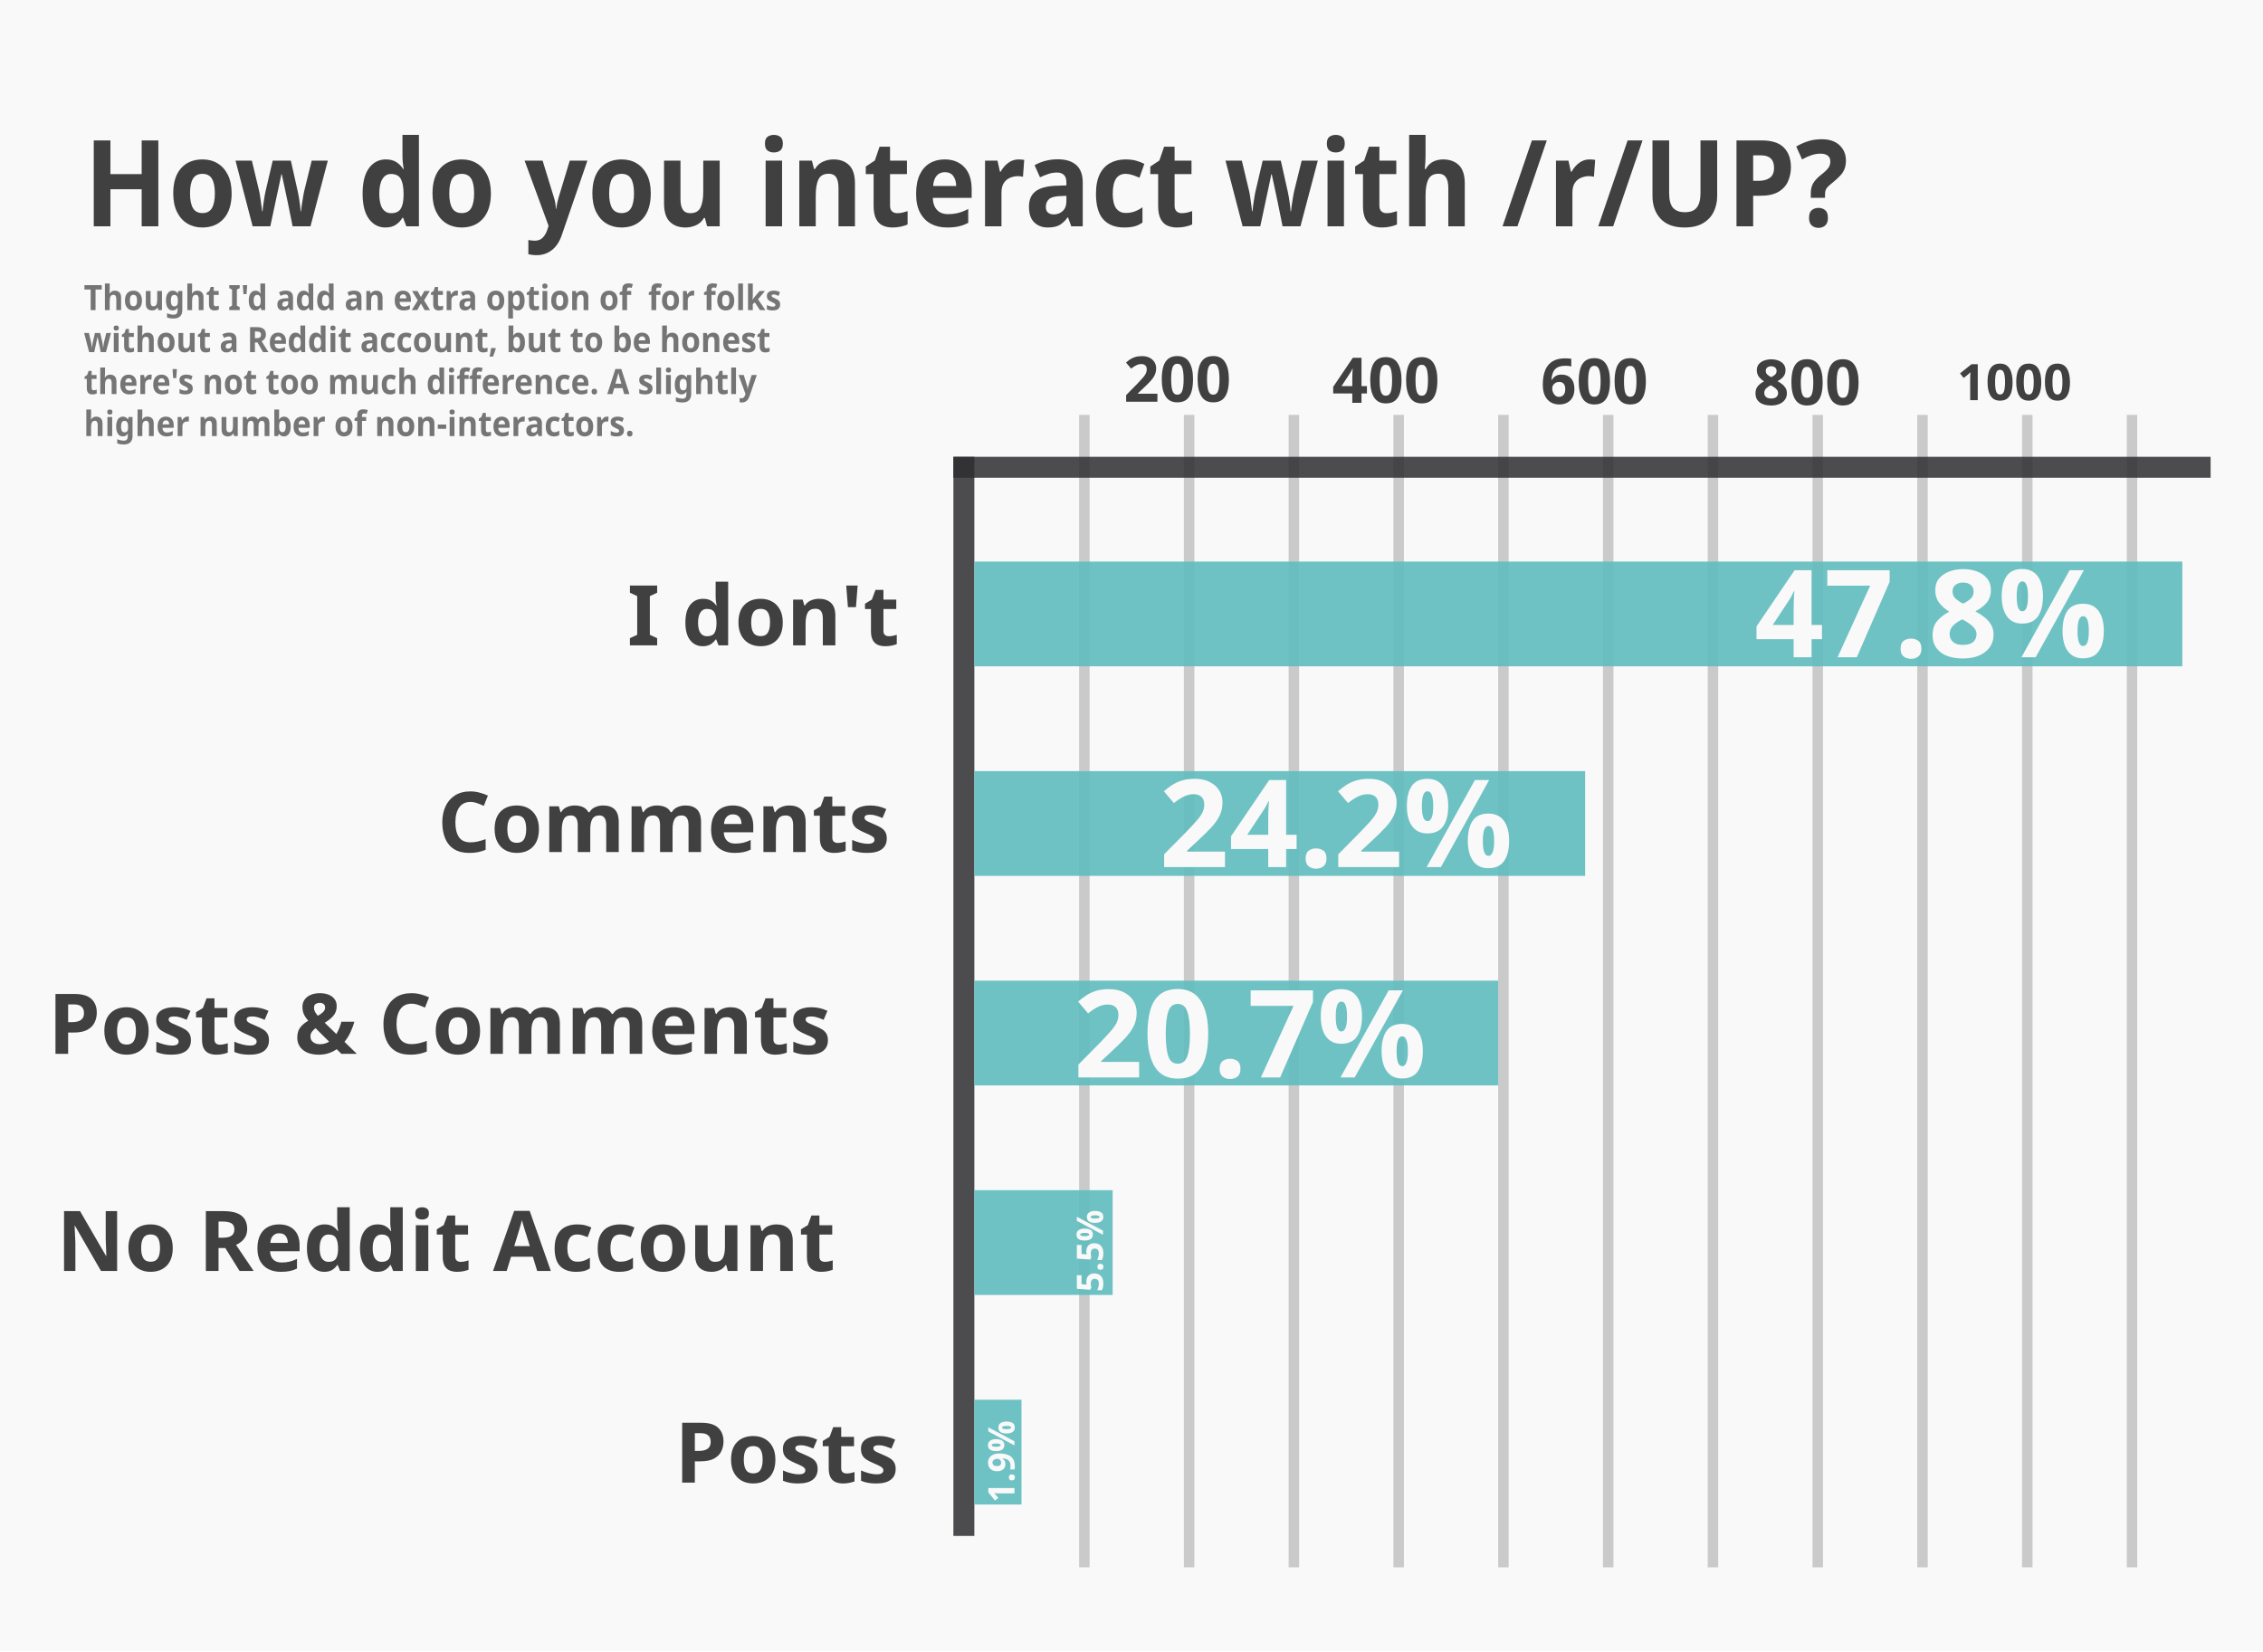
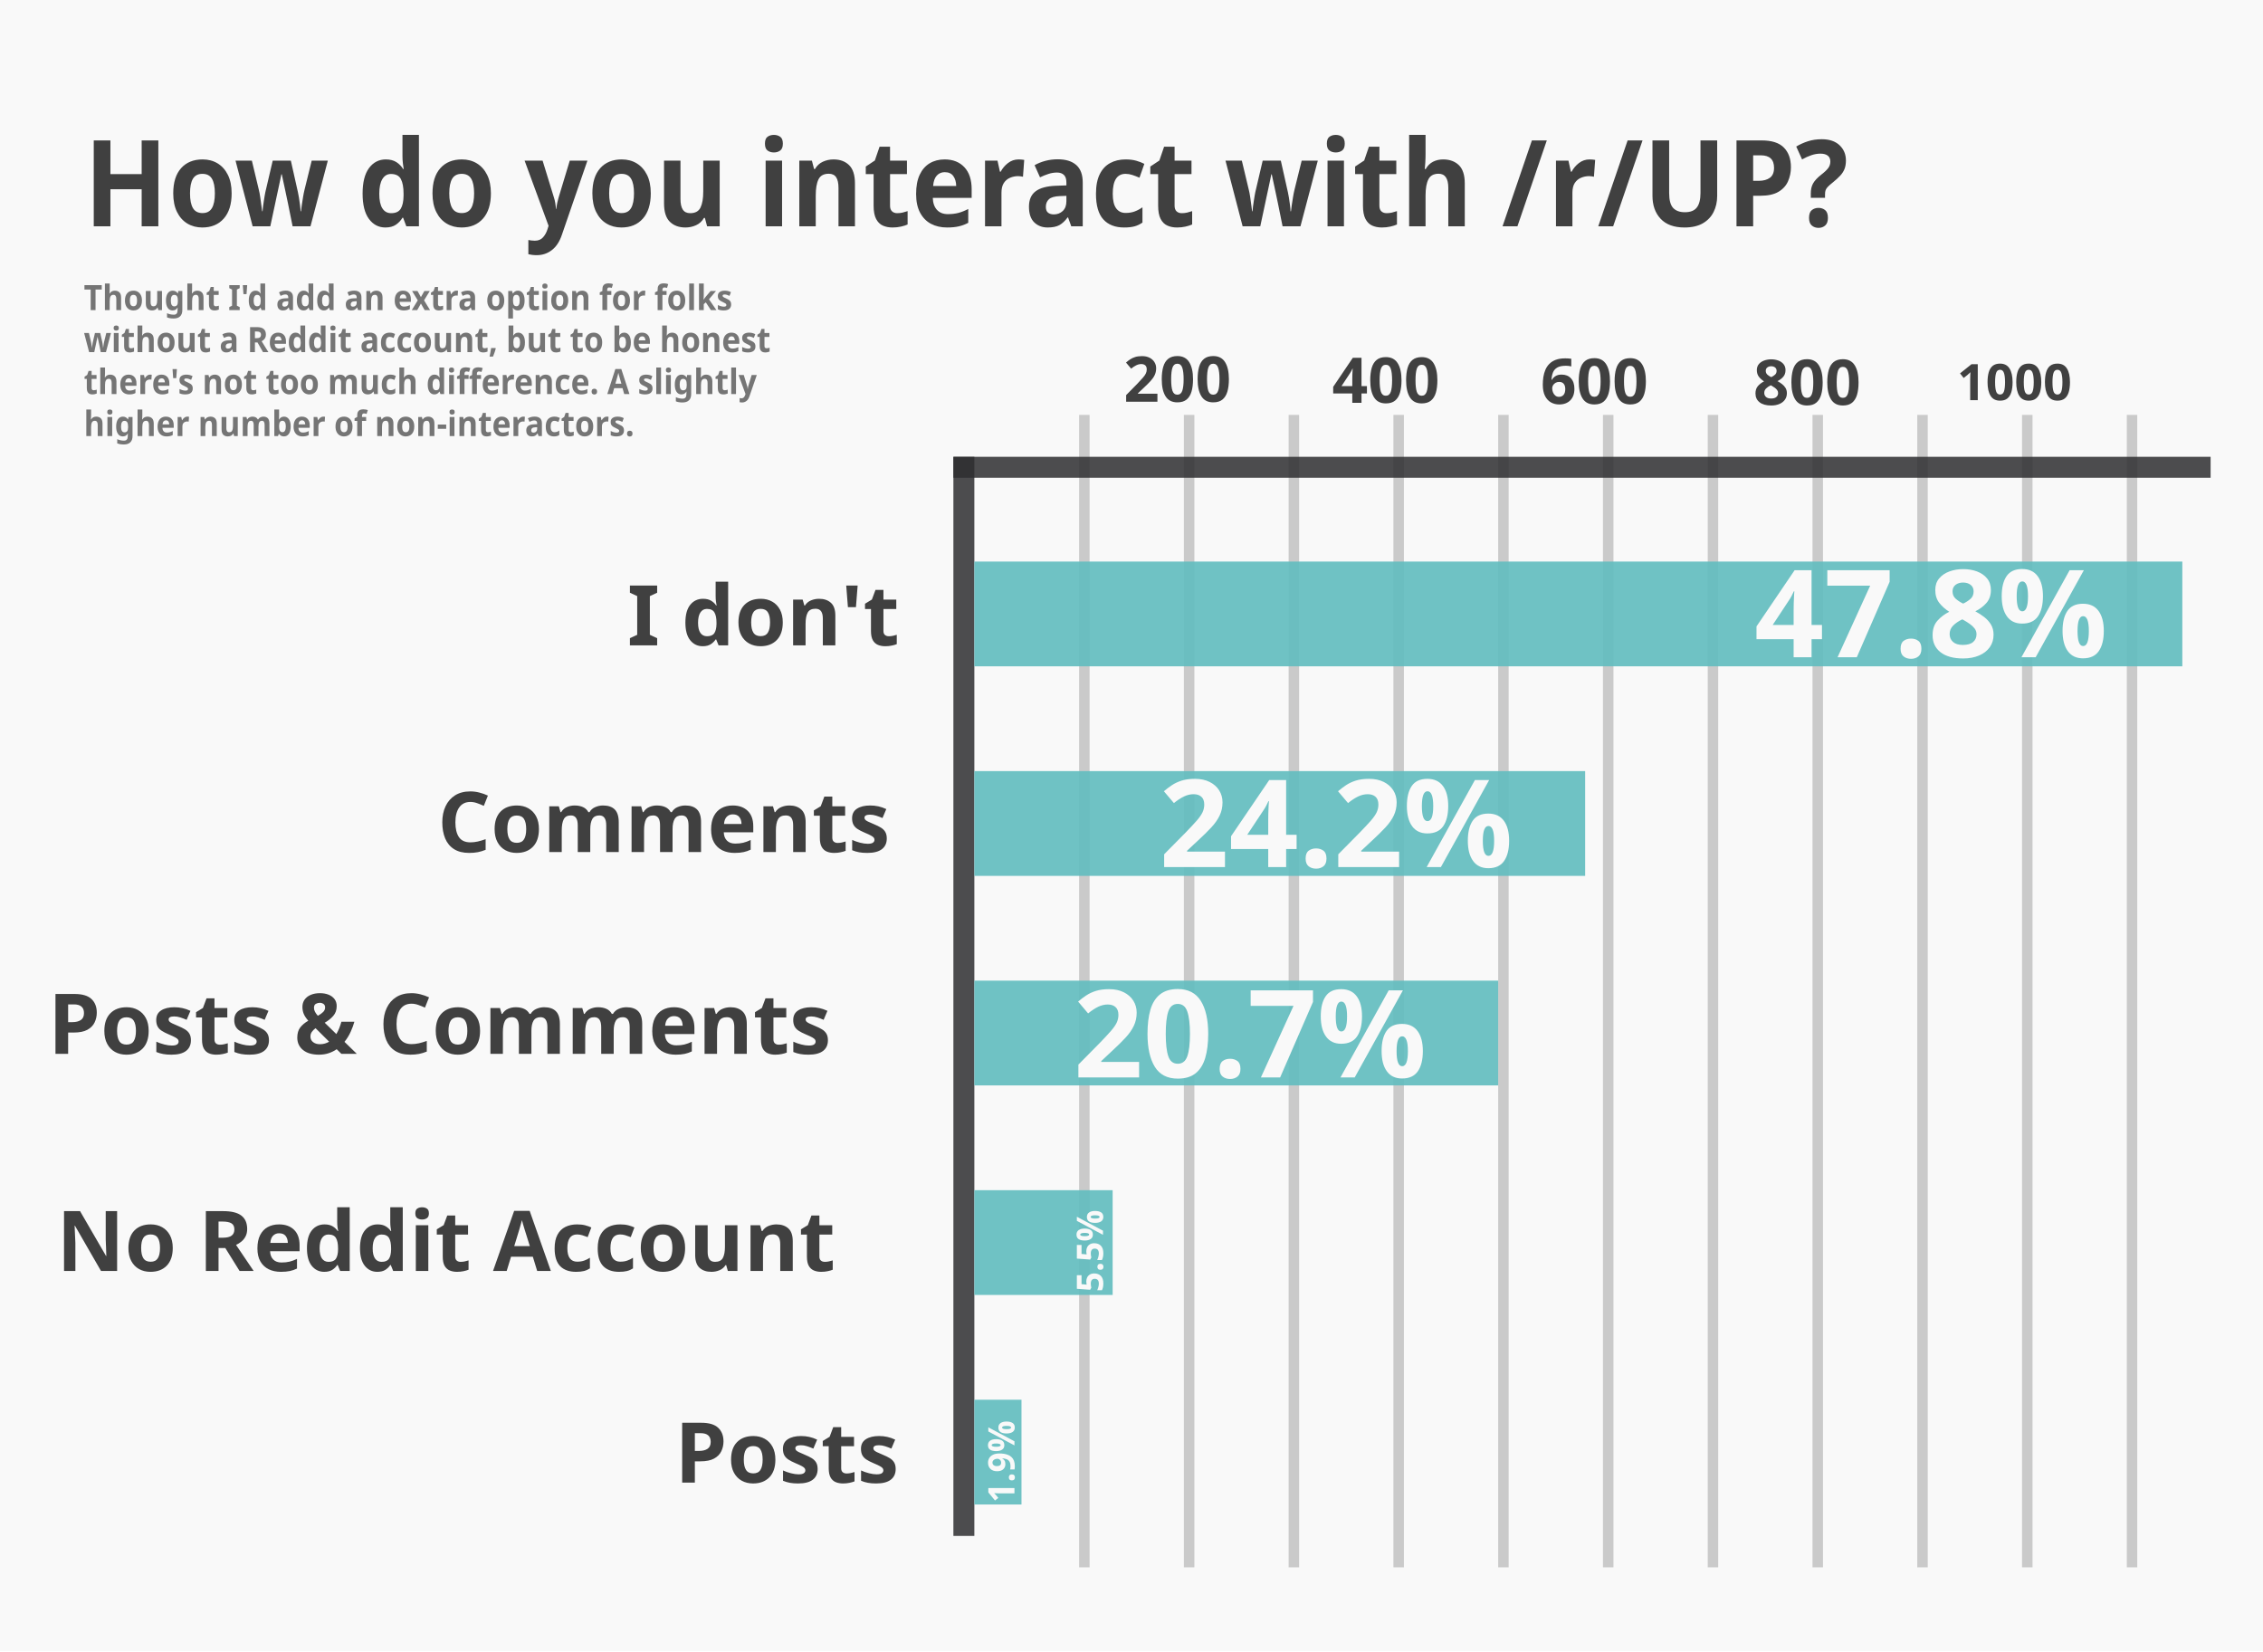
- <svg xmlns="http://www.w3.org/2000/svg" height="788" width="1080" version="1.1">
-   <g transform="translate(0,20)">
-     <rect style="fill:#f9f9f9" height="788" width="1080" y="-20" x="0" />
-     <rect style="opacity:.9;fill:#c5c5c5" transform="scale(-1)" height="550" width="5" y="-728" x="-770" />
-     <rect style="opacity:.9;fill:#c5c5c5" transform="scale(-1)" height="550" width="5" y="-728" x="-570" />
-     <rect style="opacity:.9;fill:#c5c5c5" transform="scale(-1)" height="550" width="5" y="-728" x="-520" />
-     <rect style="opacity:.9;fill:#c5c5c5" transform="scale(-1)" height="550" width="5" y="-728" x="-620" />
-     <rect style="opacity:.9;fill:#c5c5c5" transform="scale(-1)" height="550" width="5" y="-728" x="-670" />
-     <rect style="opacity:.9;fill:#c5c5c5" transform="scale(-1)" height="550" width="5" y="-728" x="-720" />
-     <rect style="opacity:.9;fill:#c5c5c5" transform="scale(-1)" height="550" width="5" y="-728" x="-820" />
-     <rect style="opacity:.9;fill:#c5c5c5" transform="scale(-1)" height="550" width="5" y="-728" x="-870" />
-     <rect style="opacity:.9;fill:#c5c5c5" transform="scale(-1)" height="550" width="5" y="-728" x="-920" />
-     <rect style="opacity:.9;fill:#c5c5c5" transform="scale(-1)" height="550" width="5" y="-728" x="-970" />
-     <rect style="opacity:.9;fill:#c5c5c5" transform="scale(-1)" height="550" width="5" y="-728" x="-1020" />
-     <rect style="opacity:.9;fill:#2d2d2f;fill-opacity:.941" transform="rotate(90)" height="600" width="10" y="-1055" x="198" />
-     <rect style="opacity:.9;fill:#2d2d2f;fill-opacity:.941" transform="scale(-1)" height="515" width="10" y="-713" x="-465" />
-     <rect style="opacity:.9;fill:#60bcbf" transform="rotate(90)" height="576.5" width="50" y="-1041.5" x="248" />
-     <rect style="opacity:.9;fill:#60bcbf" transform="rotate(90)" height="291.5" width="50" y="-756.5" x="348" />
-     <rect style="opacity:.9;fill:#60bcbf" transform="rotate(90)" height="250" width="50" y="-715" x="448" />
-     <rect style="opacity:.9;fill:#60bcbf" transform="rotate(90)" height="66" width="50" y="-531" x="548" />
-     <text y="288" x="299.34" xml:space="preserve" style="letter-spacing:0px;fill-opacity:.902;word-spacing:0px;font-family:sans-serif;line-height:0%;fill:#2d2d2d">
-       <tspan x="299.34" style="font-size:40px;font-weight:bold;fill-opacity:.902;font-family:sans-serif;line-height:1.25;fill:#2d2d2d" y="288">I don't</tspan>
+ <svg xmlns="http://www.w3.org/2000/svg" height="788" width="1080" version="1.1" id="svg116">
+   <defs id="defs120" />
+   <g transform="translate(0,20)" id="g114">
+     <rect style="fill:#f9f9f9" height="788" width="1080" y="-20" x="0" id="rect2" />
+     <rect style="opacity:.9;fill:#c5c5c5" transform="scale(-1)" height="550" width="5" y="-728" x="-770" id="rect4" />
+     <rect style="opacity:.9;fill:#c5c5c5" transform="scale(-1)" height="550" width="5" y="-728" x="-570" id="rect6" />
+     <rect style="opacity:.9;fill:#c5c5c5" transform="scale(-1)" height="550" width="5" y="-728" x="-520" id="rect8" />
+     <rect style="opacity:.9;fill:#c5c5c5" transform="scale(-1)" height="550" width="5" y="-728" x="-620" id="rect10" />
+     <rect style="opacity:.9;fill:#c5c5c5" transform="scale(-1)" height="550" width="5" y="-728" x="-670" id="rect12" />
+     <rect style="opacity:.9;fill:#c5c5c5" transform="scale(-1)" height="550" width="5" y="-728" x="-720" id="rect14" />
+     <rect style="opacity:.9;fill:#c5c5c5" transform="scale(-1)" height="550" width="5" y="-728" x="-820" id="rect16" />
+     <rect style="opacity:.9;fill:#c5c5c5" transform="scale(-1)" height="550" width="5" y="-728" x="-870" id="rect18" />
+     <rect style="opacity:.9;fill:#c5c5c5" transform="scale(-1)" height="550" width="5" y="-728" x="-920" id="rect20" />
+     <rect style="opacity:.9;fill:#c5c5c5" transform="scale(-1)" height="550" width="5" y="-728" x="-970" id="rect22" />
+     <rect style="opacity:.9;fill:#c5c5c5" transform="scale(-1)" height="550" width="5" y="-728" x="-1020" id="rect24" />
+     <rect style="opacity:.9;fill:#2d2d2f;fill-opacity:.941" transform="rotate(90)" height="600" width="10" y="-1055" x="198" id="rect26" />
+     <rect style="opacity:.9;fill:#2d2d2f;fill-opacity:.941" transform="scale(-1)" height="515" width="10" y="-713" x="-465" id="rect28" />
+     <rect style="opacity:.9;fill:#60bcbf" transform="rotate(90)" height="576.5" width="50" y="-1041.5" x="248" id="rect30" />
+     <rect style="opacity:.9;fill:#60bcbf" transform="rotate(90)" height="291.5" width="50" y="-756.5" x="348" id="rect32" />
+     <rect style="opacity:.9;fill:#60bcbf" transform="rotate(90)" height="250" width="50" y="-715" x="448" id="rect34" />
+     <rect style="opacity:.9;fill:#60bcbf" transform="rotate(90)" height="66" width="50" y="-531" x="548" id="rect36" />
+     <text y="288" x="299.34" xml:space="preserve" style="letter-spacing:0px;fill-opacity:.902;word-spacing:0px;font-family:sans-serif;line-height:0%;fill:#2d2d2d" id="text40">
+       <tspan x="299.34" style="font-size:40px;font-weight:bold;fill-opacity:.902;font-family:sans-serif;line-height:1.25;fill:#2d2d2d" y="288" id="tspan38">I don't</tspan>
    </text>
-     <text y="386.641" x="208.768" xml:space="preserve" style="letter-spacing:0px;fill-opacity:.902;word-spacing:0px;font-family:sans-serif;line-height:0%;fill:#2d2d2d">
-       <tspan x="208.768" style="font-size:40px;font-weight:bold;fill-opacity:.902;font-family:sans-serif;line-height:1.25;fill:#2d2d2d" y="386.641">Comments</tspan>
+     <text y="386.641" x="208.768" xml:space="preserve" style="letter-spacing:0px;fill-opacity:.902;word-spacing:0px;font-family:sans-serif;line-height:0%;fill:#2d2d2d" id="text44">
+       <tspan x="208.768" style="font-size:40px;font-weight:bold;fill-opacity:.902;font-family:sans-serif;line-height:1.25;fill:#2d2d2d" y="386.641" id="tspan42">Comments</tspan>
    </text>
-     <text y="482.932" x="22.877" xml:space="preserve" style="letter-spacing:0px;fill-opacity:.902;word-spacing:0px;font-family:sans-serif;line-height:0%;fill:#2d2d2d">
-       <tspan x="22.877" style="font-size:40px;font-weight:bold;fill-opacity:.902;font-family:sans-serif;line-height:1.25;fill:#2d2d2d" y="482.932">Posts &amp; Comments</tspan>
+     <text y="482.932" x="22.877" xml:space="preserve" style="letter-spacing:0px;fill-opacity:.902;word-spacing:0px;font-family:sans-serif;line-height:0%;fill:#2d2d2d" id="text48">
+       <tspan x="22.877" style="font-size:40px;font-weight:bold;fill-opacity:.902;font-family:sans-serif;line-height:1.25;fill:#2d2d2d" y="482.932" id="tspan46">Posts &amp; Comments</tspan>
    </text>
-     <text y="586.561" x="26.971" xml:space="preserve" style="letter-spacing:0px;fill-opacity:.902;word-spacing:0px;font-family:sans-serif;line-height:0%;fill:#2d2d2d">
-       <tspan x="26.971" style="font-size:40px;font-weight:bold;fill-opacity:.902;font-family:sans-serif;line-height:1.25;fill:#2d2d2d" y="586.561">No Reddit Account</tspan>
+     <text y="586.561" x="26.971" xml:space="preserve" style="letter-spacing:0px;fill-opacity:.902;word-spacing:0px;font-family:sans-serif;line-height:0%;fill:#2d2d2d" id="text52">
+       <tspan x="26.971" style="font-size:40px;font-weight:bold;fill-opacity:.902;font-family:sans-serif;line-height:1.25;fill:#2d2d2d" y="586.561" id="tspan50">No Reddit Account</tspan>
    </text>
-     <text style="letter-spacing:0px;word-spacing:0px;font-family:sans-serif;line-height:0%;fill:#f9f9f9" xml:space="preserve" transform="scale(.99916 1.0008)" y="293.429" x="837.999">
-       <tspan x="837.999" style="font-size:58.125px;font-weight:bold;font-family:sans-serif;line-height:1.25;fill:#f9f9f9" y="293.429">47.8%</tspan>
+     <text style="letter-spacing:0px;word-spacing:0px;font-family:sans-serif;line-height:0%;fill:#f9f9f9" xml:space="preserve" transform="scale(.99916 1.0008)" y="293.429" x="837.999" id="text56">
+       <tspan x="837.999" style="font-size:58.125px;font-weight:bold;font-family:sans-serif;line-height:1.25;fill:#f9f9f9" y="293.429" id="tspan54">47.8%</tspan>
    </text>
-     <text style="letter-spacing:0px;word-spacing:0px;font-family:sans-serif;line-height:0%;fill:#f9f9f9" xml:space="preserve" transform="scale(.99986 1.0001)" y="393.768" x="553.331">
-       <tspan x="553.331" style="font-size:58.166px;font-weight:bold;font-family:sans-serif;line-height:1.25;fill:#f9f9f9" y="393.768">24.2%</tspan>
+     <text style="letter-spacing:0px;word-spacing:0px;font-family:sans-serif;line-height:0%;fill:#f9f9f9" xml:space="preserve" transform="scale(.99986 1.0001)" y="393.768" x="553.331" id="text60">
+       <tspan x="553.331" style="font-size:58.166px;font-weight:bold;font-family:sans-serif;line-height:1.25;fill:#f9f9f9" y="393.768" id="tspan58">24.2%</tspan>
    </text>
-     <text style="letter-spacing:0px;word-spacing:0px;font-family:sans-serif;line-height:0%;fill:#f9f9f9" xml:space="preserve" transform="matrix(0 -.98156 1.0188 0 0 0)" y="516.674" x="-607.794">
-       <tspan x="-607.794" style="font-size:17.138px;font-weight:bold;font-family:sans-serif;line-height:1.25;fill:#f9f9f9" y="516.674">5.5%</tspan>
+     <text style="letter-spacing:0px;word-spacing:0px;font-family:sans-serif;line-height:0%;fill:#f9f9f9" xml:space="preserve" transform="matrix(0 -.98156 1.0188 0 0 0)" y="516.674" x="-607.794" id="text64">
+       <tspan x="-607.794" style="font-size:17.138px;font-weight:bold;font-family:sans-serif;line-height:1.25;fill:#f9f9f9" y="516.674" id="tspan62">5.5%</tspan>
    </text>
-     <text style="letter-spacing:0px;word-spacing:0px;font-family:sans-serif;line-height:0%;fill:#f9f9f9" xml:space="preserve" transform="scale(.99912 1.0009)" y="493.741" x="512.778">
-       <tspan x="512.778" style="font-size:58.123px;font-weight:bold;font-family:sans-serif;line-height:1.25;fill:#f9f9f9" y="493.741">20.7%</tspan>
+     <text style="letter-spacing:0px;word-spacing:0px;font-family:sans-serif;line-height:0%;fill:#f9f9f9" xml:space="preserve" transform="scale(.99912 1.0009)" y="493.741" x="512.778" id="text68">
+       <tspan x="512.778" style="font-size:58.123px;font-weight:bold;font-family:sans-serif;line-height:1.25;fill:#f9f9f9" y="493.741" id="tspan66">20.7%</tspan>
    </text>
-     <text style="letter-spacing:0px;fill-opacity:.902;word-spacing:0px;font-family:sans-serif;line-height:0%;fill:#2d2d2d" xml:space="preserve" transform="scale(.99748 1.0025)" y="171.298" x="537.597">
-       <tspan x="537.597" style="font-size:30px;font-weight:bold;fill-opacity:.902;font-family:sans-serif;line-height:0%;fill:#2d2d2d" y="171.298">200</tspan>
+     <text style="letter-spacing:0px;fill-opacity:.902;word-spacing:0px;font-family:sans-serif;line-height:0%;fill:#2d2d2d" xml:space="preserve" transform="scale(.99748 1.0025)" y="171.298" x="537.597" id="text72">
+       <tspan x="537.597" style="font-size:30px;font-weight:bold;fill-opacity:.902;font-family:sans-serif;line-height:0%;fill:#2d2d2d" y="171.298" id="tspan70">200</tspan>
    </text>
-     <text style="letter-spacing:0px;fill-opacity:.902;word-spacing:0px;font-family:sans-serif;line-height:0%;fill:#2d2d2d" xml:space="preserve" transform="scale(.95808 1.0437)" y="84.311" x="41.75">
-       <tspan x="41.75" style="font-size:55px;font-weight:bold;fill-opacity:.902;font-family:sans-serif;line-height:0%;fill:#2d2d2d" y="84.311">How do you interact with /r/UP?</tspan>
+     <text style="letter-spacing:0px;fill-opacity:.902;word-spacing:0px;font-family:sans-serif;line-height:0%;fill:#2d2d2d" xml:space="preserve" transform="scale(.95808 1.0437)" y="84.311" x="41.75" id="text76">
+       <tspan x="41.75" style="font-size:55px;font-weight:bold;fill-opacity:.902;font-family:sans-serif;line-height:0%;fill:#2d2d2d" y="84.311" id="tspan74">How do you interact with /r/UP?</tspan>
    </text>
-     <text style="letter-spacing:0px;fill-opacity:.902;word-spacing:0px;font-family:sans-serif;line-height:0%;fill:#676767" xml:space="preserve" transform="scale(.95808 1.0437)" y="122.635" x="41.75">
-       <tspan x="41.75" style="font-size:16px;font-weight:bold;fill-opacity:.902;font-family:sans-serif;line-height:120%;fill:#676767" y="122.635">Thought I'd add an extra option of  for folks</tspan>
-       <tspan x="41.75" style="font-size:16px;font-weight:bold;fill-opacity:.902;font-family:sans-serif;line-height:120%;fill:#676767" y="141.835">without a Reddit account, but to be honest</tspan>
-       <tspan x="41.75" style="font-size:16px;font-weight:bold;fill-opacity:.902;font-family:sans-serif;line-height:120%;fill:#676767" y="161.035">there's not too much difference. A slightly</tspan>
-       <tspan x="41.75" style="font-size:16px;font-weight:bold;fill-opacity:.902;font-family:sans-serif;line-height:120%;fill:#676767" y="180.235">higher number of non-interactors.</tspan>
+     <text style="line-height:0%;font-family:sans-serif;letter-spacing:0px;word-spacing:0px;fill:#676767;fill-opacity:0.902" xml:space="preserve" transform="scale(0.95808,1.0437)" y="122.635" x="41.75" id="text86">
+       <tspan x="41.75" style="font-weight:bold;font-size:16px;line-height:120%;font-family:sans-serif;fill:#676767;fill-opacity:0.902" y="122.635" id="tspan78">Thought I'd add an extra option for folks</tspan>
+       <tspan x="41.75" style="font-weight:bold;font-size:16px;line-height:120%;font-family:sans-serif;fill:#676767;fill-opacity:0.902" y="141.835" id="tspan80">without a Reddit account, but to be honest</tspan>
+       <tspan x="41.75" style="font-weight:bold;font-size:16px;line-height:120%;font-family:sans-serif;fill:#676767;fill-opacity:0.902" y="161.035" id="tspan82">there's not too much difference. A slightly</tspan>
+       <tspan x="41.75" style="font-weight:bold;font-size:16px;line-height:120%;font-family:sans-serif;fill:#676767;fill-opacity:0.902" y="180.235" id="tspan84">higher number of non-interactors.</tspan>
    </text>
-     <rect style="opacity:.9;fill:#60bcbf" transform="rotate(90)" height="22.5" width="50" y="-487.5" x="648" />
-     <text style="letter-spacing:0px;word-spacing:0px;font-family:sans-serif;line-height:0%;fill:#f9f9f9" xml:space="preserve" transform="matrix(0 -.98156 1.0188 0 0 0)" y="475.203" x="-710.182">
-       <tspan x="-710.182" style="font-size:17.138px;font-weight:bold;font-family:sans-serif;line-height:1.25;fill:#f9f9f9" y="475.203">1.9%</tspan>
+     <rect style="opacity:.9;fill:#60bcbf" transform="rotate(90)" height="22.5" width="50" y="-487.5" x="648" id="rect88" />
+     <text style="letter-spacing:0px;word-spacing:0px;font-family:sans-serif;line-height:0%;fill:#f9f9f9" xml:space="preserve" transform="matrix(0 -.98156 1.0188 0 0 0)" y="475.203" x="-710.182" id="text92">
+       <tspan x="-710.182" style="font-size:17.138px;font-weight:bold;font-family:sans-serif;line-height:1.25;fill:#f9f9f9" y="475.203" id="tspan90">1.9%</tspan>
    </text>
-     <text y="687.561" x="321.971" xml:space="preserve" style="letter-spacing:0px;fill-opacity:.902;word-spacing:0px;font-family:sans-serif;line-height:0%;fill:#2d2d2d">
-       <tspan x="321.971" style="font-size:40px;font-weight:bold;fill-opacity:.902;font-family:sans-serif;line-height:1.25;fill:#2d2d2d" y="687.561">Posts</tspan>
+     <text y="687.561" x="321.971" xml:space="preserve" style="letter-spacing:0px;fill-opacity:.902;word-spacing:0px;font-family:sans-serif;line-height:0%;fill:#2d2d2d" id="text96">
+       <tspan x="321.971" style="font-size:40px;font-weight:bold;fill-opacity:.902;font-family:sans-serif;line-height:1.25;fill:#2d2d2d" y="687.561" id="tspan94">Posts</tspan>
    </text>
-     <text style="letter-spacing:0px;fill-opacity:.902;word-spacing:0px;font-family:sans-serif;line-height:0%;fill:#2d2d2d" xml:space="preserve" transform="scale(.99748 1.0025)" y="171.797" x="637.348">
-       <tspan x="637.348" style="font-size:30px;font-weight:bold;fill-opacity:.902;font-family:sans-serif;line-height:0%;fill:#2d2d2d" y="171.797">400</tspan>
+     <text style="letter-spacing:0px;fill-opacity:.902;word-spacing:0px;font-family:sans-serif;line-height:0%;fill:#2d2d2d" xml:space="preserve" transform="scale(.99748 1.0025)" y="171.797" x="637.348" id="text100">
+       <tspan x="637.348" style="font-size:30px;font-weight:bold;fill-opacity:.902;font-family:sans-serif;line-height:0%;fill:#2d2d2d" y="171.797" id="tspan98">400</tspan>
    </text>
-     <text style="letter-spacing:0px;fill-opacity:.902;word-spacing:0px;font-family:sans-serif;line-height:0%;fill:#2d2d2d" xml:space="preserve" transform="scale(.99748 1.0025)" y="172.296" x="737.1">
-       <tspan x="737.1" style="font-size:30px;font-weight:bold;fill-opacity:.902;font-family:sans-serif;line-height:0%;fill:#2d2d2d" y="172.296">600</tspan>
+     <text style="letter-spacing:0px;fill-opacity:.902;word-spacing:0px;font-family:sans-serif;line-height:0%;fill:#2d2d2d" xml:space="preserve" transform="scale(.99748 1.0025)" y="172.296" x="737.1" id="text104">
+       <tspan x="737.1" style="font-size:30px;font-weight:bold;fill-opacity:.902;font-family:sans-serif;line-height:0%;fill:#2d2d2d" y="172.296" id="tspan102">600</tspan>
    </text>
-     <text style="letter-spacing:0px;fill-opacity:.902;word-spacing:0px;font-family:sans-serif;line-height:0%;fill:#2d2d2d" xml:space="preserve" transform="scale(.99748 1.0025)" y="172.794" x="838.856">
-       <tspan x="838.856" style="font-size:30px;font-weight:bold;fill-opacity:.902;font-family:sans-serif;line-height:0%;fill:#2d2d2d" y="172.794">800</tspan>
+     <text style="letter-spacing:0px;fill-opacity:.902;word-spacing:0px;font-family:sans-serif;line-height:0%;fill:#2d2d2d" xml:space="preserve" transform="scale(.99748 1.0025)" y="172.794" x="838.856" id="text108">
+       <tspan x="838.856" style="font-size:30px;font-weight:bold;fill-opacity:.902;font-family:sans-serif;line-height:0%;fill:#2d2d2d" y="172.794" id="tspan106">800</tspan>
    </text>
-     <text style="letter-spacing:0px;fill-opacity:.902;word-spacing:0px;font-family:sans-serif;line-height:0%;fill:#2d2d2d" xml:space="preserve" transform="scale(.99748 1.0025)" y="170.55" x="936.352">
-       <tspan x="936.352" style="font-size:24px;font-weight:bold;fill-opacity:.902;font-family:sans-serif;line-height:0%;fill:#2d2d2d" y="170.55">1000</tspan>
+     <text style="letter-spacing:0px;fill-opacity:.902;word-spacing:0px;font-family:sans-serif;line-height:0%;fill:#2d2d2d" xml:space="preserve" transform="scale(.99748 1.0025)" y="170.55" x="936.352" id="text112">
+       <tspan x="936.352" style="font-size:24px;font-weight:bold;fill-opacity:.902;font-family:sans-serif;line-height:0%;fill:#2d2d2d" y="170.55" id="tspan110">1000</tspan>
    </text>
  </g>
</svg>
